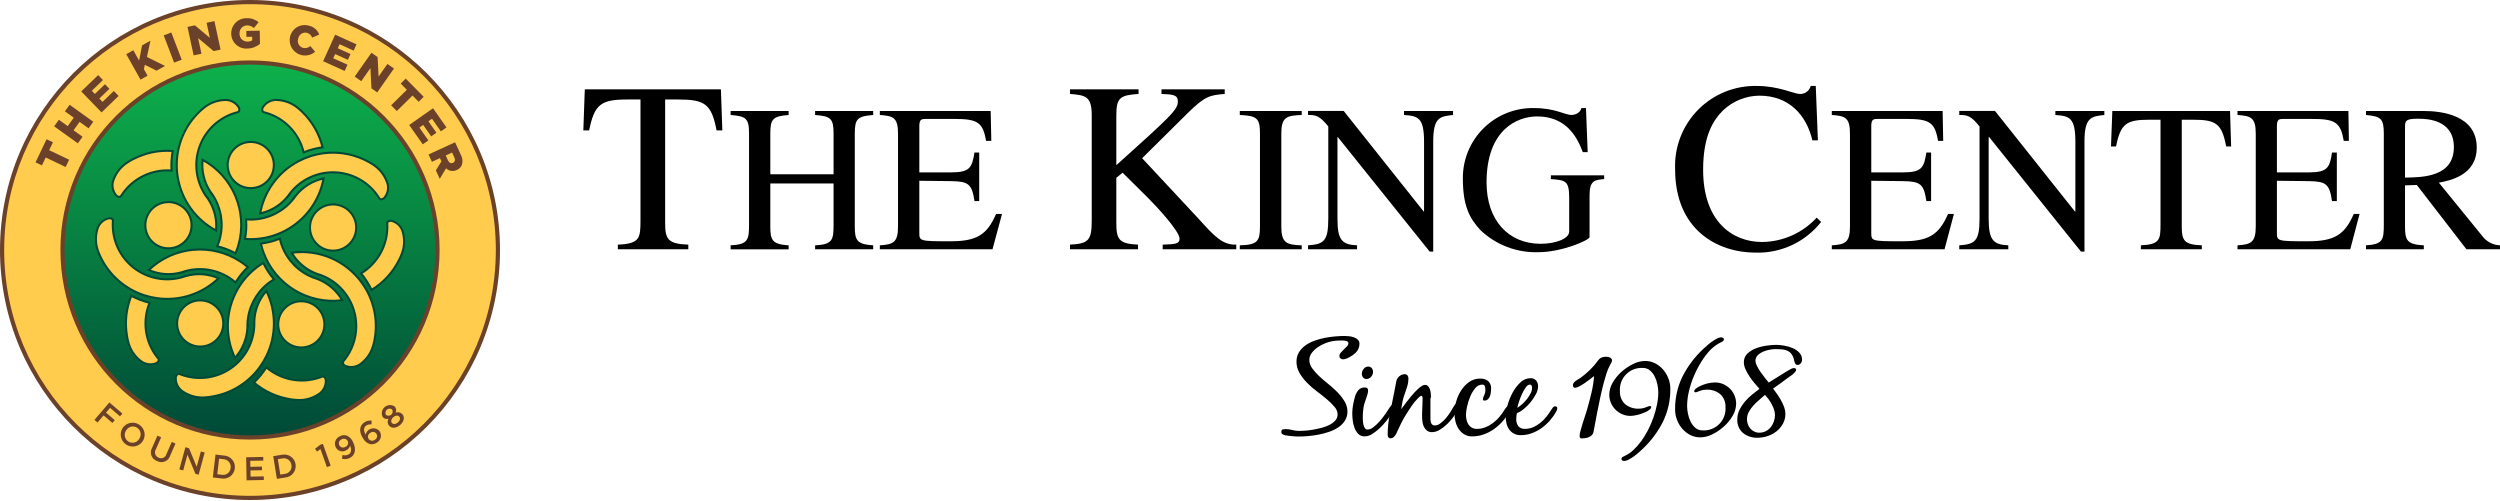
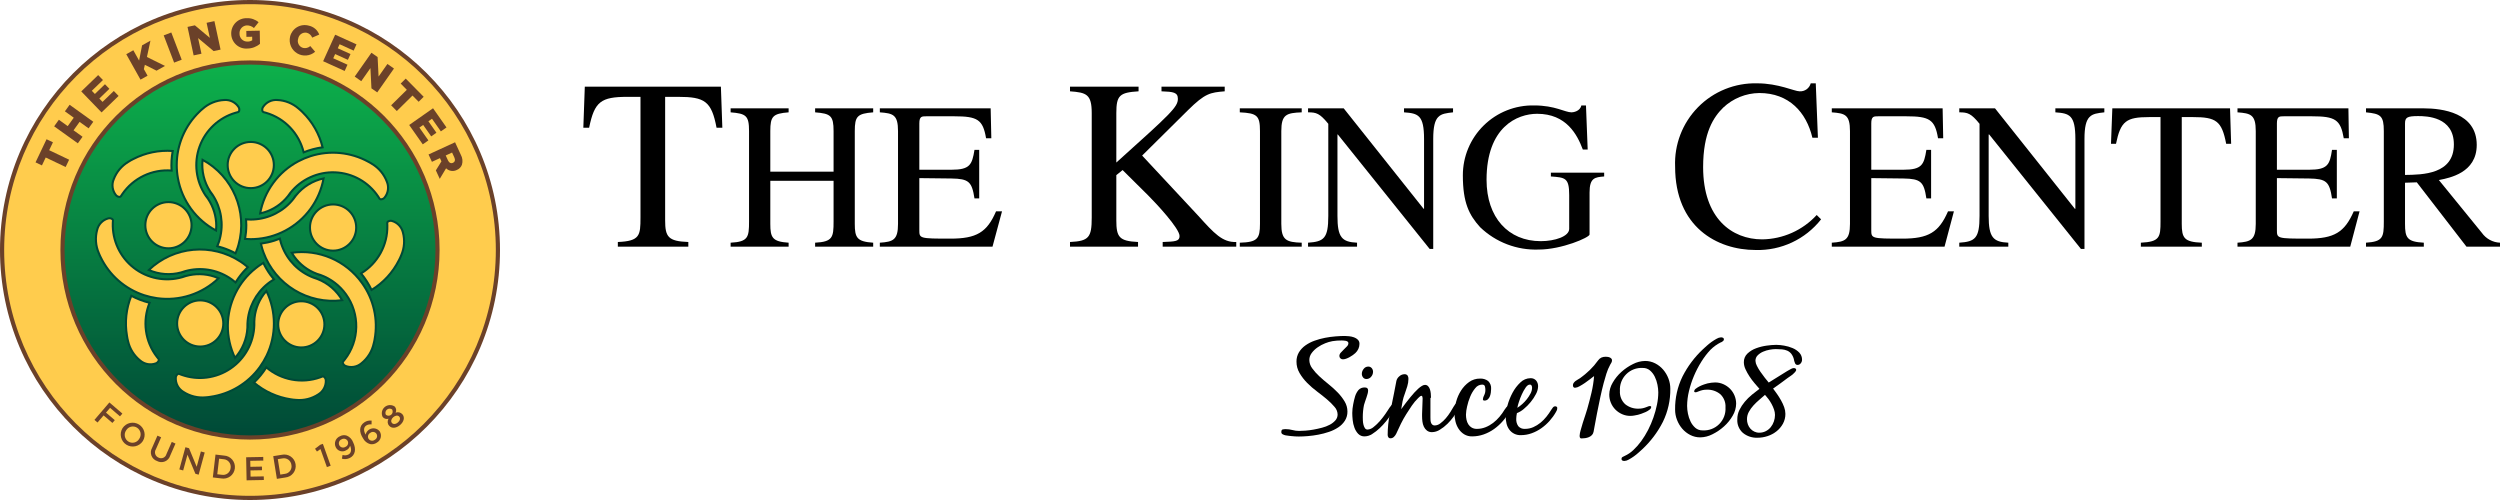
- <svg xmlns="http://www.w3.org/2000/svg" id="Isolation_Mode" data-name="Isolation Mode" width="300" height="60" viewBox="0 0 300 60">
+ <svg xmlns="http://www.w3.org/2000/svg" id="Artwork" width="300" height="60" viewBox="0 0 300 60">
  <defs>
    <linearGradient id="linear-gradient" x1="30" y1="52.5" x2="30" y2="7.5" gradientUnits="userSpaceOnUse">
      <stop offset="0" stop-color="#004937" />
      <stop offset="1" stop-color="#0db14b" />
    </linearGradient>
  </defs>
  <g>
    <g>
      <path d="M30,59.75a29.75,29.75,0,1,1,29.75-29.75A29.784,29.784,0,0,1,30,59.75Z" fill="#ffcc4d" />
      <path d="M30,.5A29.5,29.5,0,1,1,.5,30,29.533,29.533,0,0,1,30,.5M30,0a30,30,0,1,0,30,30A30,30,0,0,0,30,0Z" fill="#6b4129" />
    </g>
    <circle cx="30" cy="30" r="22.5" stroke="#6b4129" stroke-miterlimit="10" stroke-width="0.5" fill="url(#linear-gradient)" />
    <g>
      <path d="M32.863,19.81a2.772,2.772,0,1,1-2.772-2.777A2.773,2.773,0,0,1,32.863,19.81Z" fill="#ffcc4d" stroke="#004937" stroke-miterlimit="10" stroke-width="0.25" />
      <path d="M26.796,38.818a2.772,2.772,0,1,1-2.77-2.774A2.771,2.771,0,0,1,26.796,38.818Z" fill="#ffcc4d" stroke="#004937" stroke-miterlimit="10" stroke-width="0.25" />
      <path d="M22.988,27.028a2.774,2.774,0,1,1-2.775-2.777A2.775,2.775,0,0,1,22.988,27.028Z" fill="#ffcc4d" stroke="#004937" stroke-miterlimit="10" stroke-width="0.25" />
      <path d="M42.744,27.308a2.774,2.774,0,1,1-2.774-2.776A2.773,2.773,0,0,1,42.744,27.308Z" fill="#ffcc4d" stroke="#004937" stroke-miterlimit="10" stroke-width="0.25" />
      <path d="M38.93,38.923A2.773,2.773,0,1,1,36.158,36.151,2.769,2.769,0,0,1,38.93,38.923Z" fill="#ffcc4d" stroke="#004937" stroke-miterlimit="10" stroke-width="0.25" />
      <g>
        <path d="M24.679,23.47c.088.129.184.257.282.381C24.875,23.722,24.778,23.594,24.679,23.47Z" fill="#ffcc4d" stroke="#004937" stroke-miterlimit="10" stroke-width="0.25" />
        <path d="M28.624,12.84A1.864,1.864,0,0,0,26.912,12a4.18,4.18,0,0,0-2.611,1.073c-.054.045-.105.091-.159.136a.365.365,0,0,1-.043.036c-.06.058-.116.112-.161.156a8.864,8.864,0,0,0-2.73,6.409,8.761,8.761,0,0,0,.144,1.583,8.907,8.907,0,0,0,4.575,6.27c.016-.18.026-.36.026-.543a5.854,5.854,0,0,0-.993-3.269c-.099-.124-.195-.252-.282-.381a6.54,6.54,0,0,1,3.591-9.939,1.386,1.386,0,0,0,.291-.077.214.214,0,0,0,.128-.116A.578.578,0,0,0,28.624,12.84Z" fill="#ffcc4d" stroke="#004937" stroke-miterlimit="10" stroke-width="0.25" />
      </g>
      <g>
        <path d="M36.306,13.46a6.003,6.003,0,0,0-.493-.445A4.135,4.135,0,0,0,33.277,12a1.858,1.858,0,0,0-1.711.84.563.563,0,0,0-.067.498.223.223,0,0,0,.13.12,1.672,1.672,0,0,0,.279.074,6.538,6.538,0,0,1,4.532,4.747,9.617,9.617,0,0,1,2.272-.604A8.874,8.874,0,0,0,36.306,13.46Z" fill="#ffcc4d" stroke="#004937" stroke-miterlimit="10" stroke-width="0.25" />
        <path d="M35.194,23.887c.112-.141.219-.284.32-.432C35.402,23.592,35.295,23.738,35.194,23.887Z" fill="#ffcc4d" stroke="#004937" stroke-miterlimit="10" stroke-width="0.25" />
        <path d="M35.514,23.455c-.101.148-.208.291-.32.432a6.519,6.519,0,0,1-4.759,2.449c-.115.006-.229.012-.342.012-.191,0-.378-.012-.566-.027.014.225.029.455.029.686a9.759,9.759,0,0,1-.148,1.667c.224.015.451.027.685.027.136,0,.27-.004.406-.011a8.78,8.78,0,0,0,3.736-1.017A8.887,8.887,0,0,0,38.829,21.41,5.845,5.845,0,0,0,35.514,23.455Z" fill="#ffcc4d" stroke="#004937" stroke-miterlimit="10" stroke-width="0.25" />
      </g>
      <g>
        <g>
          <path d="M34.832,23.155c-.099.122-.188.252-.278.381C34.65,23.415,34.745,23.285,34.832,23.155Z" fill="#ffcc4d" stroke="#004937" stroke-miterlimit="10" stroke-width="0.25" />
          <path d="M46.149,23.709a1.873,1.873,0,0,0,.282-1.886,4.215,4.215,0,0,0-1.807-2.167c-.062-.037-.12-.074-.179-.112-.016-.007-.032-.018-.047-.026-.074-.043-.141-.08-.198-.108a8.846,8.846,0,0,0-6.927-.673,9.072,9.072,0,0,0-1.465.616,8.887,8.887,0,0,0-4.591,6.258c.175-.038.349-.085.523-.14a5.797,5.797,0,0,0,2.814-1.934c.09-.129.179-.259.278-.381a6.526,6.526,0,0,1,10.547.423,1.778,1.778,0,0,0,.161.258.212.212,0,0,0,.151.084A.572.572,0,0,0,46.149,23.709Z" fill="#ffcc4d" stroke="#004937" stroke-miterlimit="10" stroke-width="0.25" />
        </g>
        <g>
          <path d="M47.871,31.228a4.995,4.995,0,0,0,.279-.605,4.141,4.141,0,0,0,.2-2.729,1.881,1.881,0,0,0-1.316-1.381.585.585,0,0,0-.494.091.205.205,0,0,0-.072.16,1.268,1.268,0,0,0,.012.287,6.55,6.55,0,0,1-3.154,5.758,9.667,9.667,0,0,1,1.262,1.983A8.822,8.822,0,0,0,47.871,31.228Z" fill="#ffcc4d" stroke="#004937" stroke-miterlimit="10" stroke-width="0.25" />
          <path d="M37.61,33.313c.164.065.334.126.506.176C37.95,33.422,37.779,33.363,37.61,33.313Z" fill="#ffcc4d" stroke="#004937" stroke-miterlimit="10" stroke-width="0.25" />
          <path d="M38.115,33.489c-.172-.05-.342-.111-.506-.176a6.512,6.512,0,0,1-3.771-3.803c-.042-.106-.081-.215-.114-.324-.056-.182-.104-.365-.146-.548-.209.085-.424.165-.646.235a9.742,9.742,0,0,1-1.629.362c.05.22.11.442.181.661.038.131.085.258.13.386a8.871,8.871,0,0,0,9.449,5.746A5.86,5.86,0,0,0,38.115,33.489Z" fill="#ffcc4d" stroke="#004937" stroke-miterlimit="10" stroke-width="0.25" />
        </g>
      </g>
      <g>
        <g>
          <path d="M38.469,33.001c-.15-.056-.3-.104-.452-.145C38.168,32.907,38.316,32.956,38.469,33.001Z" fill="#ffcc4d" stroke="#004937" stroke-miterlimit="10" stroke-width="0.25" />
          <path d="M41.482,43.921a1.88,1.88,0,0,0,1.881-.318,4.2,4.2,0,0,0,1.488-2.401c.018-.068.036-.135.049-.203a.454.454,0,0,0,.013-.053c.018-.082.029-.159.041-.223a8.837,8.837,0,0,0-1.533-6.785A8.869,8.869,0,0,0,35.006,30.33c.092.154.188.306.298.456a5.842,5.842,0,0,0,2.713,2.07c.153.042.302.09.452.145a6.462,6.462,0,0,1,3.045,2.309,6.529,6.529,0,0,1-.148,7.842,1.3,1.3,0,0,0-.19.235.221.221,0,0,0-.038.167A.578.578,0,0,0,41.482,43.921Z" fill="#ffcc4d" stroke="#004937" stroke-miterlimit="10" stroke-width="0.25" />
        </g>
        <g>
          <path d="M34.892,47.917a5.857,5.857,0,0,0,.658.073,4.123,4.123,0,0,0,2.653-.665,1.875,1.875,0,0,0,.896-1.681.579.579,0,0,0-.239-.444.218.218,0,0,0-.174-.022,1.693,1.693,0,0,0-.271.105,6.548,6.548,0,0,1-6.454-1.198,9.443,9.443,0,0,1-1.487,1.823A8.908,8.908,0,0,0,34.892,47.917Z" fill="#ffcc4d" stroke="#004937" stroke-miterlimit="10" stroke-width="0.25" />
          <path d="M29.698,38.812c-.008.181-.013.359-.008.535C29.699,39.171,29.702,38.993,29.698,38.812Z" fill="#ffcc4d" stroke="#004937" stroke-miterlimit="10" stroke-width="0.25" />
          <path d="M29.689,39.347c-.005-.176,0-.354.008-.535a6.511,6.511,0,0,1,2.429-4.77c.09-.07.18-.14.271-.207.156-.112.316-.211.477-.31-.147-.175-.291-.352-.425-.54a9.485,9.485,0,0,1-.853-1.438c-.197.119-.386.247-.572.381q-.165.119-.322.247a8.781,8.781,0,0,0-2.44,3.012,8.885,8.885,0,0,0-.061,7.759A5.878,5.878,0,0,0,29.689,39.347Z" fill="#ffcc4d" stroke="#004937" stroke-miterlimit="10" stroke-width="0.25" />
        </g>
      </g>
      <g>
        <g>
          <path d="M30.516,39.037c.004-.156.004-.315,0-.471C30.508,38.722,30.512,38.881,30.516,39.037Z" fill="#ffcc4d" stroke="#004937" stroke-miterlimit="10" stroke-width="0.25" />
          <path d="M21.092,45.326a1.87,1.87,0,0,0,.892,1.688,4.202,4.202,0,0,0,2.741.666c.071-.006.141-.011.212-.02.016-.002.039-.002.054-.005.085-.011.159-.021.222-.032a8.829,8.829,0,0,0,5.966-3.583,9.049,9.049,0,0,0,.816-1.367,8.908,8.908,0,0,0-.029-7.757,5.228,5.228,0,0,0-.34.424A5.801,5.801,0,0,0,30.516,38.566c.004.156.004.315,0,.471a6.529,6.529,0,0,1-8.73,5.937,1.631,1.631,0,0,0-.284-.108.22.22,0,0,0-.172.021A.576.576,0,0,0,21.092,45.326Z" fill="#ffcc4d" stroke="#004937" stroke-miterlimit="10" stroke-width="0.25" />
        </g>
        <g>
          <path d="M15.238,40.31a5.425,5.425,0,0,0,.132.651,4.162,4.162,0,0,0,1.464,2.315,1.889,1.889,0,0,0,1.879.327.592.592,0,0,0,.344-.367.219.219,0,0,0-.036-.173,1.445,1.445,0,0,0-.181-.224,6.543,6.543,0,0,1-.891-6.503,9.598,9.598,0,0,1-2.192-.842A8.823,8.823,0,0,0,15.238,40.31Z" fill="#ffcc4d" stroke="#004937" stroke-miterlimit="10" stroke-width="0.25" />
          <path d="M22.246,32.532c-.17.048-.342.1-.508.16C21.906,32.648,22.079,32.593,22.246,32.532Z" fill="#ffcc4d" stroke="#004937" stroke-miterlimit="10" stroke-width="0.25" />
          <path d="M21.738,32.692c.165-.06.338-.112.508-.16a6.508,6.508,0,0,1,5.293.812c.096.062.19.125.284.194.156.111.297.231.441.352.123-.194.244-.384.383-.572a9.322,9.322,0,0,1,1.096-1.262c-.174-.148-.355-.288-.539-.423-.111-.082-.224-.159-.335-.234a8.877,8.877,0,0,0-11.013,1.003A5.841,5.841,0,0,0,21.738,32.692Z" fill="#ffcc4d" stroke="#004937" stroke-miterlimit="10" stroke-width="0.25" />
        </g>
      </g>
      <g>
        <g>
          <path d="M21.855,33.268c.152-.041.302-.092.45-.144C22.15,33.165,22.002,33.216,21.855,33.268Z" fill="#ffcc4d" stroke="#004937" stroke-miterlimit="10" stroke-width="0.25" />
          <path d="M12.992,26.207a1.867,1.867,0,0,0-1.331,1.366,4.198,4.198,0,0,0,.204,2.817c.026.066.054.129.082.192a.514.514,0,0,0,.021.051c.036.075.069.144.096.203a8.853,8.853,0,0,0,5.235,4.59,9.012,9.012,0,0,0,1.548.356,8.893,8.893,0,0,0,7.38-2.395c-.168-.072-.335-.136-.51-.194a5.816,5.816,0,0,0-3.412-.071c-.147.052-.298.104-.45.144A6.528,6.528,0,0,1,13.537,26.76a1.869,1.869,0,0,0,.018-.302.208.208,0,0,0-.072-.156A.57.57,0,0,0,12.992,26.207Z" fill="#ffcc4d" stroke="#004937" stroke-miterlimit="10" stroke-width="0.25" />
        </g>
        <g>
          <path d="M15.974,19.094a5.064,5.064,0,0,0-.575.327,4.152,4.152,0,0,0-1.756,2.1,1.876,1.876,0,0,0,.264,1.888.571.571,0,0,0,.454.219.211.211,0,0,0,.152-.089,1.438,1.438,0,0,0,.157-.24,6.544,6.544,0,0,1,5.922-2.832,9.539,9.539,0,0,1,.134-2.35A8.899,8.899,0,0,0,15.974,19.094Z" fill="#ffcc4d" stroke="#004937" stroke-miterlimit="10" stroke-width="0.25" />
          <path d="M25.526,23.399c-.099-.151-.201-.298-.313-.44C25.311,23.11,25.414,23.256,25.526,23.399Z" fill="#ffcc4d" stroke="#004937" stroke-miterlimit="10" stroke-width="0.25" />
          <path d="M25.213,22.959c.112.142.214.289.313.44a6.532,6.532,0,0,1,.844,5.293c-.031.108-.063.216-.096.327-.06.181-.13.356-.202.528.218.055.439.117.658.189a9.411,9.411,0,0,1,1.535.661c.087-.212.17-.427.239-.644q.065-.195.119-.391A8.893,8.893,0,0,0,24.306,19.174,5.86,5.86,0,0,0,25.213,22.959Z" fill="#ffcc4d" stroke="#004937" stroke-miterlimit="10" stroke-width="0.25" />
        </g>
      </g>
    </g>
    <g>
      <path d="M5.484,18.9l-.452.949-.768-.366,1.321-2.773.768.366-.452.949,2.394,1.14-.417.876Z" fill="#6b4129" />
      <path d="M6.498,15.159l.565-.788,1.063.764.726-1.011-1.063-.764.565-.788,2.841,2.041-.565.787L9.551,14.626,8.825,15.636l1.08.775-.565.788Z" fill="#6b4129" />
      <path d="M9.752,10.969l2.027-1.959.574.594-1.336,1.291.369.381,1.21-1.169.532.551-1.21,1.169.386.399,1.354-1.308.574.594L12.187,13.49Z" fill="#6b4129" />
      <path d="M15.152,6.504l.847-.474L16.692,7.27l.358-1.828,1.004-.562-.422,1.96,2.17,1.072-1.017.569-1.403-.705-.117.518.442.79-.847.474Z" fill="#6b4129" />
      <path d="M19.645,4.245l.91-.348,1.25,3.269-.911.348Z" fill="#6b4129" />
      <path d="M22.501,3.229l.884-.19,1.795,1.503L24.791,2.736l.938-.202.737,3.418-.83.179L23.771,4.57l.404,1.875-.938.202Z" fill="#6b4129" />
      <path d="M27.746,4.049V4.039a1.819,1.819,0,0,1,1.854-1.856,2.043,2.043,0,0,1,1.431.484l-.558.696a1.233,1.233,0,0,0-.852-.315.92.92,0,0,0-.878.977v.01a.925.925,0,0,0,.969.954A.989.989,0,0,0,30.269,4.834l-.008-.425-.691.013-.013-.71L31.169,3.681l.029,1.577a2.37,2.37,0,0,1-1.512.568A1.802,1.802,0,0,1,27.746,4.049Z" fill="#6b4129" />
      <path d="M34.809,4.402l.002-.01a1.799,1.799,0,0,1,2.235-1.316,1.715,1.715,0,0,1,1.263,1.071l-.846.37a.94.94,0,0,0-.643-.584.866.866,0,0,0-1.036.694l-.002.01a.867.867,0,0,0,.582,1.111.957.957,0,0,0,.871-.22l.582.683a1.844,1.844,0,0,1-3.007-1.809Z" fill="#6b4129" />
      <path d="M40.219,4.164l2.56,1.16-.34.75-1.687-.765L40.533,5.792l1.528.692-.315.696L40.218,6.487l-.229.505,1.71.774-.34.75-2.583-1.17Z" fill="#6b4129" />
      <path d="M44.573,6.329l.74.519.116,2.339,1.062-1.513.785.551-2.008,2.863-.695-.488-.121-2.428L43.35,9.742l-.785-.551Z" fill="#6b4129" />
      <path d="M48.819,10.776l-.737-.747.605-.597,2.155,2.183-.604.597-.737-.747-1.884,1.86-.681-.689Z" fill="#6b4129" />
      <path d="M51.964,12.991l1.615,2.302-.675.473-1.064-1.517-.434.304.964,1.374-.625.439-.964-1.374-.454.318,1.079,1.538-.675.473L49.102,14.999Z" fill="#6b4129" />
      <path d="M54.608,17.072l.692,1.505a1.533,1.533,0,0,1,.131,1.196,1.087,1.087,0,0,1-.612.623l-.009.004a1.108,1.108,0,0,1-1.279-.205l-.76,1.27-.468-1.019.669-1.084-.004-.009-.174-.377-.964.443-.406-.882Zm-.854,2.167c.138.3.363.406.595.299l.009-.004c.25-.115.293-.355.158-.651l-.266-.578-.764.352Z" fill="#6b4129" />
    </g>
    <g>
      <path d="M13.127,48.293l1.558,1.335-.287.335L13.209,48.942l-.49.571,1.056.905-.287.335-1.056-.905-.73.853-.368-.315Z" fill="#6b4129" />
      <path d="M14.701,51.384l.004-.007a1.444,1.444,0,0,1,2.439,1.546l-.004.007a1.444,1.444,0,0,1-2.439-1.546Zm2.005,1.278.004-.006a.946.946,0,0,0-.264-1.333.933.933,0,0,0-1.309.32l-.004.007a.946.946,0,0,0,.264,1.333A.932.932,0,0,0,16.706,52.662Z" fill="#6b4129" />
      <path d="M18.252,53.736l.64-1.458.445.195-.631,1.439a.68.68,0,0,0,.322,1.004.665.665,0,0,0,.946-.426l.639-1.457.445.195L20.428,54.665a1.103,1.103,0,0,1-1.587.657A1.089,1.089,0,0,1,18.252,53.736Z" fill="#6b4129" />
      <path d="M22.249,53.668l.433.118.922,2.229.502-1.839.459.125-.726,2.66-.392-.107-.95-2.292-.517,1.892-.46-.125Z" fill="#6b4129" />
      <path d="M25.86,54.547l1.023.12a1.377,1.377,0,0,1,1.3,1.534l-.001.008a1.384,1.384,0,0,1-1.619,1.203L25.54,57.292Zm.754,2.426a.901.901,0,0,0,1.061-.814l.001-.008a.908.908,0,0,0-.844-1.045l-.541-.062-.218,1.866Z" fill="#6b4129" />
      <path d="M29.538,54.872l2.051-.039.008.435-1.565.03.014.719,1.387-.026.008.435-1.387.026.015.743,1.584-.03.009.435-2.071.04Z" fill="#6b4129" />
      <path d="M32.788,54.739l1.016-.163a1.375,1.375,0,0,1,1.665,1.121l.001.008a1.381,1.381,0,0,1-1.229,1.595l-1.016.163Zm1.384,2.125a.899.899,0,0,0,.798-1.07l-.001-.008a.906.906,0,0,0-1.094-.774l-.537.087.298,1.852Z" fill="#6b4129" />
      <path d="M38.456,53.889l-.422.297-.229-.337.62-.474.32-.114.936,2.625-.455.162Z" fill="#6b4129" />
      <path d="M41.03,55.044l.076-.449a.923.923,0,0,0,.683-.041c.366-.178.43-.608.221-1.074a.812.812,0,0,1-.455.546.877.877,0,0,1-1.265-.361l-.003-.007a.962.962,0,0,1,.511-1.311.992.992,0,0,1,.817-.071,1.38,1.38,0,0,1,.762.803l.003.007c.388.8.259,1.548-.41,1.872A1.309,1.309,0,0,1,41.03,55.044Zm.699-2.108-.003-.007a.523.523,0,0,0-.742-.207.509.509,0,0,0-.27.702l.003.007a.506.506,0,0,0,.724.198A.512.512,0,0,0,41.729,52.936Z" fill="#6b4129" />
      <path d="M44.423,53.294a1.37,1.37,0,0,1-.861-.699l-.004-.007c-.464-.705-.489-1.477.163-1.905a1.252,1.252,0,0,1,.875-.207l-.012.456a.917.917,0,0,0-.633.129c-.343.226-.33.66-.073,1.096a.957.957,0,0,1,1.683-.398l.004.007a.958.958,0,0,1-.341,1.348A1.04,1.04,0,0,1,44.423,53.294Zm.748-1.247L45.166,52.041a.502.502,0,0,0-.736-.093.508.508,0,0,0-.201.713l.004.007a.516.516,0,0,0,.75.102A.503.503,0,0,0,45.17,52.047Z" fill="#6b4129" />
      <path d="M46.697,51.088l-.005-.006a.696.696,0,0,1-.062-.834.664.664,0,0,1-.705-.205l-.005-.007A.987.987,0,0,1,47.374,48.791l.005.006a.661.661,0,0,1,.095.728.713.713,0,0,1,.808.18l.005.006c.321.374.18.899-.278,1.292C47.551,51.394,47.005,51.447,46.697,51.088Zm.359-1.953-.005-.006a.508.508,0,0,0-.75.638l.005.007a.501.501,0,0,0,.75-.639Zm.858.868-.005-.006c-.164-.191-.463-.153-.711.06s-.332.502-.168.693l.005.007c.146.17.434.173.709-.063C48.02,50.458,48.063,50.176,47.915,50.003Z" fill="#6b4129" />
    </g>
  </g>
  <g>
    <path d="M160.725,42.71a.603.603,0,0,1,.172-.394q.172-.196.369-.384c.131-.126.254-.249.369-.369a.544.544,0,0,0,.172-.377.221.221,0,0,0-.098-.197.61.61,0,0,0-.23-.091,2.186,2.186,0,0,0-.261-.032c-.088-.005-.159-.009-.213-.009q-.279,0-.558.016a5.136,5.136,0,0,0-.557.066,4.372,4.372,0,0,0-.869.254,4.452,4.452,0,0,0-.902.484,3.012,3.012,0,0,0-.713.68,1.382,1.382,0,0,0-.286.844,1.68,1.68,0,0,0,.335.984,6.335,6.335,0,0,0,.845.951q.507.476,1.106.951a11.643,11.643,0,0,1,1.106 1,5.936,5.936,0,0,1,.844,1.09,2.321,2.321,0,0,1,.336,1.205,1.999,1.999,0,0,1-.303,1.098,2.704,2.704,0,0,1-.795.803,4.75,4.75,0,0,1-1.114.541,9.131,9.131,0,0,1-1.279.336,11.841,11.841,0,0,1-1.262.172q-.607.051-1.082.05a7.64,7.64,0,0,1-.869-.05c-.065-.011-.166-.021-.303-.032a3.589,3.589,0,0,1-.409-.057,1.221,1.221,0,0,1-.361-.132.281.281,0,0,1-.156-.254c0-.185.049-.292.148-.32a1.468,1.468,0,0,1,.377-.041,3.055,3.055,0,0,1,.803.107,3.055,3.055,0,0,0,.803.107q.295,0,.754-.032a9.425,9.425,0,0,0,.968-.124q.507-.089,1.033-.229a4.237,4.237,0,0,0,.934-.36,2.355,2.355,0,0,0,.672-.525,1.06,1.06,0,0,0,.262-.713,1.402,1.402,0,0,0-.369-.902,7.405,7.405,0,0,0-.91-.902q-.54-.459-1.188-.943a10.313,10.313,0,0,1-1.188-1.032,5.938,5.938,0,0,1-.91-1.181,2.659,2.659,0,0,1-.369-1.369,2.117,2.117,0,0,1,.295-1.123,2.807,2.807,0,0,1,.778-.827,4.535,4.535,0,0,1,1.098-.566,8.338,8.338,0,0,1,1.254-.344,11.079,11.079,0,0,1,1.263-.172q.622-.051,1.097-.05a4.93,4.93,0,0,1,.533.033,2.579,2.579,0,0,1,.583.131,1.23,1.23,0,0,1,.467.287.677.677,0,0,1,.189.5,1.429,1.429,0,0,1-.131.599,1.575,1.575,0,0,1-.361.5,2.245,2.245,0,0,1-.303.245c-.125.088-.257.17-.393.246a2.605,2.605,0,0,1-.418.189,1.181,1.181,0,0,1-.377.074.426.426,0,0,1-.303-.115A.387.387,0,0,1,160.725,42.71Z" />
    <path d="M163.535,50.054c0,.099.003.229.009.394a2.511,2.511,0,0,0,.065.492,1.367,1.367,0,0,0,.173.426.367.367,0,0,0,.327.181,1.221,1.221,0,0,0,.721-.303,5.258,5.258,0,0,0,.763-.73,9.984,9.984,0,0,0,.679-.877q.312-.45.492-.745c.055-.076.115-.153.181-.229a.296.296,0,0,1,.229-.115c.109,0,.173.038.189.115a1.137,1.137,0,0,1,.025.245.531.531,0,0,1-.049.197,1.972,1.972,0,0,1-.124.237c-.049.082-.098.158-.148.229-.049.071-.09.129-.123.172q-.229.328-.59.779a8.585,8.585,0,0,1-.795.861,5.764,5.764,0,0,1-.894.696,1.697,1.697,0,0,1-.902.287,1.019,1.019,0,0,1-.778-.304,2.163,2.163,0,0,1-.451-.737,3.617,3.617,0,0,1-.213-.918c-.032-.323-.049-.604-.049-.844a5.573,5.573,0,0,1,.107-1.025,9.329,9.329,0,0,1,.237-.993,2.26,2.26,0,0,1,.402-.745.955.955,0,0,1,.778-.303q.378,0,.377.36a1.563,1.563,0,0,1-.057.386q-.059.221-.14.459-.083.237-.164.475-.083.237-.132.418A7.142,7.142,0,0,0,163.535,50.054Zm.656-6.065a.518.518,0,0,1,.418.188.669.669,0,0,1,.156.435.904.904,0,0,1-.229.599.709.709,0,0,1-.558.27.49.49,0,0,1-.41-.189.687.687,0,0,1-.148-.434.934.934,0,0,1,.221-.591A.678.678,0,0,1,164.192,43.989Z" />
    <path d="M166.865,52.595a.291.291,0,0,1-.262-.123.504.504,0,0,1-.083-.287,12.743,12.743,0,0,1,.254-2.492q.253-1.279.5-2.459.083-.376.148-.77.065-.394.148-.77a1.0 1,0,0,1,.352-.541.91.91,0,0,1,.599-.246.444.444,0,0,1,.385.148.689.689,0,0,1,.107.41,3.102,3.102,0,0,1-.14.893q-.139.467-.286.861a5.674,5.674,0,0,0-.278.934q-.099.476-.165.952.574-.803,1.115-1.459c.153-.186.309-.366.467-.541a6.242,6.242,0,0,1,.467-.467,2.873,2.873,0,0,1,.435-.328.725.725,0,0,1,.368-.124.496.496,0,0,1,.377.157.979.979,0,0,1,.221.385,2.349,2.349,0,0,1,.099.483c.016.171.024.32.024.452a.116.116,0,0,1-.065.114v2.295c0,.099.003.205.008.319a1.204,1.204,0,0,0,.057.32.579.579,0,0,0,.156.245.431.431,0,0,0,.303.099,1.134,1.134,0,0,0,.672-.254,3.927,3.927,0,0,0,.647-.606,6.185,6.185,0,0,0,.55-.747c.164-.261.294-.48.393-.655a2.556,2.556,0,0,1,.164-.246.282.282,0,0,1,.229-.131.237.237,0,0,1,.205.106.388.388,0,0,1,.074.221.455.455,0,0,1-.041.164c-.028.066-.052.121-.074.164a6.812,6.812,0,0,1-1.287,1.772,5.152,5.152,0,0,1-.918.72,1.803,1.803,0,0,1-.943.295.954.954,0,0,1-.615-.189,1.274,1.274,0,0,1-.369-.467,1.993,1.993,0,0,1-.173-.615,5.491,5.491,0,0,1-.041-.647v-.246l.066-1.869a1.145,1.145,0,0,0-.025-.197q-.024-.131-.123-.131a.331.331,0,0,0-.197.099c-.076.066-.137.12-.181.164a5.902,5.902,0,0,0-.77.918q-.362.526-.655 1a13.258,13.258,0,0,0-.656,1.172q-.295.599-.574,1.222a1.311,1.311,0,0,1-.27.36A.565.565,0,0,1,166.865,52.595Z" />
    <path d="M176.653,52.366a1.756,1.756,0,0,1-.959-.254,2.146,2.146,0,0,1-.664-.656,2.757,2.757,0,0,1-.377-.893,4.317,4.317,0,0,1-.115-.984,5.289,5.289,0,0,1,.197-1.369,4.79,4.79,0,0,1,.591-1.344,3.682,3.682,0,0,1,.967-1.025,2.196,2.196,0,0,1,1.312-.41,1.482,1.482,0,0,1,.976.294,1.176,1.176,0,0,1,.352.952,3.285,3.285,0,0,1-.033.434,2.057,2.057,0,0,1-.115.451.921.921,0,0,1-.246.36.586.586,0,0,1-.409.148c-.121,0-.181-.054-.181-.164a1.096,1.096,0,0,1,.148-.468,1.397,1.397,0,0,0,.148-.647,1.604,1.604,0,0,0-.058-.434c-.038-.137-.15-.205-.336-.205a1.057,1.057,0,0,0-.819.426,3.831,3.831,0,0,0-.607,1.017,6.809,6.809,0,0,0-.377,1.197,4.787,4.787,0,0,0-.132.967,2.909,2.909,0,0,0,.066.615,1.676,1.676,0,0,0,.221.55,1.173,1.173,0,0,0,.41.393,1.207,1.207,0,0,0,.615.148,2.748,2.748,0,0,0,1.033-.197,3.796,3.796,0,0,0,.91-.516,4.898,4.898,0,0,0,.77-.738,6.382,6.382,0,0,0,.615-.86,2.418,2.418,0,0,1,.205-.278.364.364,0,0,1,.287-.148.231.231,0,0,1,.261.261.413.413,0,0,1-.041.173,1.581,1.581,0,0,1-.09.173,6.862,6.862,0,0,1-.82,1.172,6.072,6.072,0,0,1-1.057.967,5.02,5.02,0,0,1-1.254.655A4.158,4.158,0,0,1,176.653,52.366Z" />
    <path d="M182.506,52.218a1.641,1.641,0,0,1-1.402-.681,1.965,1.965,0,0,1-.32-.704,3.573,3.573,0,0,1-.098-.844A5.275,5.275,0,0,1,180.9,48.645a7.12,7.12,0,0,1,.606-1.517,4.725,4.725,0,0,1,.943-1.237,1.739,1.739,0,0,1,1.205-.508.842.842,0,0,1,.68.279,1.053,1.053,0,0,1,.237.706,2.053,2.053,0,0,1-.253.912,5.319,5.319,0,0,1-.639.969,5.896,5.896,0,0,1-.828.831,2.785,2.785,0,0,1-.82.493,3.31,3.31,0,0,0-.082.69,1.409,1.409,0,0,0,.246.88.969.969,0,0,0,.819.32,2.394,2.394,0,0,0,.984-.205,3.849,3.849,0,0,0,.853-.525,4.866,4.866,0,0,0,.721-.729,7.728,7.728,0,0,0,.574-.82,3.365,3.365,0,0,1,.197-.279.358.358,0,0,1,.295-.148.276.276,0,0,1,.156.05.15.15,0,0,1,.074.131.87.87,0,0,1-.033.262,1.142,1.142,0,0,1-.115.229,6.044,6.044,0,0,1-.762,1.065,5.747,5.747,0,0,1-.992.89,4.852,4.852,0,0,1-1.164.607A3.796,3.796,0,0,1,182.506,52.218Zm1.065-6.065c-.164,0-.328.117-.492.352a5.187,5.187,0,0,0-.459.82,8.23,8.23,0,0,0-.361.934,5.197,5.197,0,0,0-.18.68,4.726,4.726,0,0,0,.574-.434,4.444,4.444,0,0,0,1.017-1.296,1.488,1.488,0,0,0,.18-.679.596.596,0,0,0-.057-.254A.221.221,0,0,0,183.572,46.153Z" />
    <path d="M189.555,52.284a2.819,2.819,0,0,1,.115-.631q.115-.435.27-.927.156-.491.311-.951c.104-.305.178-.541.221-.705q.279-.982.509-1.958a13.448,13.448,0,0,0,.311-1.992q-.164.132-.467.37-.304.237-.639.466a7.105,7.105,0,0,1-.656.402,1.177,1.177,0,0,1-.516.173.221.221,0,0,1-.213-.091.48.48,0,0,1,.041-.491,1.173,1.173,0,0,1,.213-.222,1.806,1.806,0,0,1,.278-.18,2.458,2.458,0,0,0,.27-.164,10.07,10.07,0,0,0,1.172-.976,8.284,8.284,0,0,0,.992-1.155,1.027,1.027,0,0,1,.402-.345,1.257,1.257,0,0,1,.517-.098,1.942,1.942,0,0,1,.229.016.893.893,0,0,1,.245.066.596.596,0,0,1,.197.132.284.284,0,0,1,.083.213.566.566,0,0,1-.066.27c-.044.082-.093.166-.148.253a5.977,5.977,0,0,0-.459,1.082c-.121.383-.229.76-.328,1.131q-.196.738-.41,1.73-.212.991-.393,1.926-.213,1.081-.41,2.196a.778.778,0,0,1-.197.385,1.068,1.068,0,0,1-.36.246,1.816,1.816,0,0,1-.451.123,3.151,3.151,0,0,1-.435.033.182.182,0,0,1-.189-.098A.591.591,0,0,1,189.555,52.284Z" />
    <path d="M200.438,46.644a8.792,8.792,0,0,1-.893,3.984,11.777,11.777,0,0,1-2.467,3.278c-.109.098-.254.229-.435.393a6.218,6.218,0,0,1-.582.468,6.024,6.024,0,0,1-.615.385,1.143,1.143,0,0,1-.517.165.553.553,0,0,1-.237-.05.21.21,0,0,1-.107-.213.238.238,0,0,1,.131-.221,2.341,2.341,0,0,1,.246-.123,3.78,3.78,0,0,0,1.025-.689,7.431,7.431,0,0,0,.951-1.073,10.18,10.18,0,0,0,.828-1.345,11.546,11.546,0,0,0,.647-1.508,12.041,12.041,0,0,0,.426-1.548,7.358,7.358,0,0,0,.156-1.459,4.866,4.866,0,0,0-.099-.918,3.787,3.787,0,0,0-.319-.959,2.351,2.351,0,0,0-.574-.754,1.276,1.276,0,0,0-.861-.303A2.593,2.593,0,0,0,194.39,46.907a1.993,1.993,0,0,0,.623,1.59,2.412,2.412,0,0,0,1.639.541,2.167,2.167,0,0,0,.484-.05,2.919,2.919,0,0,0,.467-.148,1.889,1.889,0,0,0,.189-.073.49.49,0,0,1,.205-.041.22.22,0,0,1,.098.024.093.093,0,0,1,.05.09.423.423,0,0,1-.197.32,2.331,2.331,0,0,1-.459.279,4.782,4.782,0,0,1-.533.213c-.18.06-.314.101-.401.123-.154.033-.306.063-.459.09a2.518,2.518,0,0,1-.46.041,2.373,2.373,0,0,1-.983-.205,2.638,2.638,0,0,1-.804-.549,2.551,2.551,0,0,1-.737-1.803,2.862,2.862,0,0,1,.41-1.427,5.146,5.146,0,0,1,1.049-1.295,6.086,6.086,0,0,1,1.394-.943,3.29,3.29,0,0,1,1.443-.369,2.614,2.614,0,0,1,1.213.287,3.141,3.141,0,0,1,.959.754,3.587,3.587,0,0,1,.631,1.065A3.381,3.381,0,0,1,200.438,46.644Z" />
    <path d="M201.012,49.153a8.779,8.779,0,0,1,.893-3.983,11.764,11.764,0,0,1,2.467-3.278c.109-.099.254-.229.435-.394a6.367,6.367,0,0,1,1.196-.853,1.145,1.145,0,0,1,.517-.164.546.546,0,0,1,.237.05.208.208,0,0,1,.107.213c0,.088-.06.17-.181.246a.551.551,0,0,1-.197.098,4.722,4.722,0,0,0-.664.402,4.979,4.979,0,0,0-.582.5,9.001,9.001,0,0,0-1.081,1.418,12.002,12.002,0,0,0-.886,1.706,11.482,11.482,0,0,0-.599,1.827,7.736,7.736,0,0,0-.221,1.771,4.868,4.868,0,0,0,.098.919,3.825,3.825,0,0,0,.32.959,2.338,2.338,0,0,0,.574.754,1.273,1.273,0,0,0,.86.302,2.593,2.593,0,0,0,2.754-2.753,1.996,1.996,0,0,0-.623-1.59,2.412,2.412,0,0,0-1.64-.541,2.221,2.221,0,0,0-.483.049,3.05,3.05,0,0,0-.468.148c-.065.022-.128.047-.189.074a.497.497,0,0,1-.205.041.214.214,0,0,1-.099-.025.092.092,0,0,1-.049-.09.425.425,0,0,1,.197-.319,2.701,2.701,0,0,1,.459-.287,4.217,4.217,0,0,1,.533-.221c.181-.06.314-.101.402-.123q.229-.049.459-.082a3.185,3.185,0,0,1,.459-.033,2.381,2.381,0,0,1,.984.205,2.642,2.642,0,0,1,.803.548,2.547,2.547,0,0,1,.738,1.804,2.874,2.874,0,0,1-.41,1.427,5.166,5.166,0,0,1-1.049,1.295,6.061,6.061,0,0,1-1.393.943,3.291,3.291,0,0,1-1.443.368,2.608,2.608,0,0,1-1.213-.286,3.159,3.159,0,0,1-.96-.754,3.596,3.596,0,0,1-.631-1.065A3.363,3.363,0,0,1,201.012,49.153Z" />
    <path d="M215.702,43.792a.312.312,0,0,1-.303-.222,2.104,2.104,0,0,1-.123-.384v-.034a1.826,1.826,0,0,0-.32-.695,1.276,1.276,0,0,0-.483-.377,2.043,2.043,0,0,0-.631-.157q-.352-.032-.746-.032a4.288,4.288,0,0,0-.729.073,3.56,3.56,0,0,0-.795.238,2.069,2.069,0,0,0-.647.434.902.902,0,0,0-.27.663,1.422,1.422,0,0,0,.172.599,5.568,5.568,0,0,0,.427.72q.253.37.524.713c.181.229.336.422.468.575l1.82-1.131c.141-.087.278-.173.41-.254.131-.082.273-.162.426-.238a.723.723,0,0,1,.36-.114.385.385,0,0,1,.189.049.172.172,0,0,1,.091.164.248.248,0,0,1-.041.131c-.028.044-.058.088-.091.132-.044.044-.087.087-.131.132a1.818,1.818,0,0,1-.369.311c-.137.087-.27.18-.402.278q-.426.328-.86.639-.435.312-.877.623c.153.197.314.418.483.664q.255.37.476.762a5.333,5.333,0,0,1,.369.803,2.377,2.377,0,0,1,.148.803,2.408,2.408,0,0,1-.295,1.188,3.005,3.005,0,0,1-.771.911,3.433,3.433,0,0,1-1.073.573,3.874,3.874,0,0,1-1.221.197,2.621,2.621,0,0,1-1.721-.566,2.007,2.007,0,0,1-.689-1.647,2.503,2.503,0,0,1,.254-1.123,4.85,4.85,0,0,1,.639-.976,6.588,6.588,0,0,1,.852-.844q.468-.386.91-.713c-.164-.186-.355-.406-.574-.664a8.265,8.265,0,0,1-.615-.819,6.288,6.288,0,0,1-.484-.869,2.015,2.015,0,0,1-.197-.827,1.393,1.393,0,0,1,.426-1.049,2.981,2.981,0,0,1,1.041-.639,5.894,5.894,0,0,1,1.279-.319,8.672,8.672,0,0,1,1.155-.091,5.613,5.613,0,0,1,.926.091,4.521,4.521,0,0,1,1.017.294,2.406,2.406,0,0,1,.812.549,1.213,1.213,0,0,1,.327.87.648.648,0,0,1-.156.409A.473.473,0,0,1,215.702,43.792Zm-3.902,3.589q-.311.28-.688.599a7.506,7.506,0,0,0-.705.68,3.884,3.884,0,0,0-.549.77,1.836,1.836,0,0,0-.221.886,1.775,1.775,0,0,0,.107.607,1.575,1.575,0,0,0,.303.516,1.471,1.471,0,0,0,.467.352,1.346,1.346,0,0,0,.599.132,1.692,1.692,0,0,0,.779-.181,1.836,1.836,0,0,0,.598-.483,2.208,2.208,0,0,0,.377-.689,2.411,2.411,0,0,0,.132-.778,2.023,2.023,0,0,0-.115-.647,4.36,4.36,0,0,0-.287-.656,5.073,5.073,0,0,0-.385-.607A6.261,6.261,0,0,0,211.8,47.382Z" />
  </g>
  <g>
    <g>
-       <path d="M82.599,29.914H74.141v-.557c2.646-.107,2.717-.781,2.717-2.922V11.939H75.302c-3.184,0-3.965.556-4.606,3.706H70l.176-4.924H86.508l.173,4.924h-.695c-.601-3.186-1.423-3.706-4.601-3.706H79.817V26.753c0,1.975.345,2.518,2.782,2.604Z" />
-       <path d="M87.675,29.44c2.105-.106,2.21-.659,2.21-2.539V16.049c0-1.856-.357-2.102-2.21-2.251v-.48h6.959v.48c-1.896.15-2.197.474-2.197,2.251v4.866h7.592v-4.866c0-1.856-.354-2.102-2.215-2.251v-.48H104.782v.48c-1.908.15-2.208.474-2.208,2.251v11.13c0,1.66.255,2.134,2.208,2.262v.474H97.814v-.474c2.116-.106,2.215-.659,2.215-2.539v-4.887H92.437v5.165c0,1.66.252,2.134,2.197,2.262v.474h-6.959Z" />
-       <path d="M119.101,29.914H105.58v-.474c1.613-.106,2.182-.336,2.182-2.262V16.049c0-1.983-.598-2.132-2.182-2.251v-.48h13.299l.08,3.587h-.631c-.379-2.239-1.029-2.633-3.803-2.633h-3.377c-.525,0-.828,0-.828.854v5.559h3.853c2.223,0,2.477-.601,2.765-2.382h.567v5.822H116.937c-.309-2.008-.683-2.355-2.765-2.389l-3.853-.045v6.211c0,1.029,0,1.051,3.735,1.051,3.123,0,4.383-.75,5.473-3.277h.716Z" />
-       <path d="M139.379,10.721h7.587v.554c-1.744.145-2.35.23-4.407,2.261l-5.502,5.45,6.75,7.24c1.884,2.088,2.894,3.196,4.543,3.13v.557h-8.828v-.557c1.531-.053,2.025-.086,2.025-.718,0-.9-2.781-3.889-3.765-4.87l-3.07-3.045-.753.609v5.419c0,2.028.347,2.496,2.605,2.604v.557h-8.164v-.557c2.264-.107,2.607-.551,2.607-2.922V13.884c0-2.263-.64-2.465-2.607-2.61V10.721h8.228v.554c-2.262.145-2.669.469-2.669,2.61v5.937c6.545-5.883,7.386-6.665,7.386-7.644,0-.787-.549-.85-1.966-.903Z" />
-       <path d="M148.775,29.44c2.127-.058,2.422-.487,2.422-2.262V16.049c0-1.856-.341-2.155-2.422-2.251v-.48h7.431v.48c-1.821.071-2.449.246-2.449,2.251v11.13c0,1.96.603,2.204,2.449,2.262v.474h-7.431Z" />
-       <path d="M174.364,13.797c-1.579.174-2.377.268-2.377,3.203v13.189h-.428l-11.019-13.735h-.045v9.771c0,2.579.523,3.13,2.35,3.214v.474h-5.88v-.474c1.902-.128,2.43-.509,2.43-3.214v-11.052c-1.029-1.258-1.428-1.377-2.43-1.377v-.48h4.279l9.591,12.058h.051V17.001c0-2.881-.704-3.084-2.404-3.203v-.48h5.884Z" />
-       <path d="M192.5,21.492c-1.11.092-1.753.15-1.753,1.928v5.037c0,.349-3.343,1.805-6.094,1.805a9.624,9.624,0,0,1-7.037-2.682c-1.321-1.456-2.074-2.932-2.074-6.216a8.378,8.378,0,0,1,8.556-8.396c2.533,0,3.685.83,4.493.83.2,0,1.029-.126,1.169-.83h.557l.205,5.288h-.585c-.676-1.801-1.978-4.285-5.48-4.285-2.385,0-6.071,1.575-6.071,7.924,0,4.526,2.611,7.36,6.5,7.36,1.697,0,3.417-.568,3.417-1.476V23.72c0-2.078-.488-2.101-2.197-2.228v-.451H192.5Z" />
+       <path d="M82.599,29.597H74.141v-.557c2.646-.107,2.717-.781,2.717-2.922V11.622H75.302c-3.184,0-3.965.556-4.606,3.706H70l.176-4.924H86.508l.173,4.924h-.695c-.601-3.186-1.423-3.706-4.601-3.706H79.817V26.436c0,1.975.345,2.518,2.782,2.604Z" />
+       <path d="M87.675,29.123c2.105-.106,2.21-.659,2.21-2.539V15.732c0-1.856-.357-2.102-2.21-2.251v-.48h6.959v.48c-1.896.15-2.197.474-2.197,2.251v4.866h7.592v-4.866c0-1.856-.354-2.102-2.215-2.251v-.48H104.782v.48c-1.908.15-2.208.474-2.208,2.251V26.862c0,1.66.255,2.134,2.208,2.262V29.597H97.814v-.474c2.116-.106,2.215-.659,2.215-2.539v-4.887H92.437V26.862c0,1.66.252,2.134,2.197,2.262V29.597h-6.959Z" />
+       <path d="M119.101,29.597H105.58v-.474c1.613-.106,2.182-.336,2.182-2.262V15.732c0-1.983-.598-2.132-2.182-2.251v-.48h13.299l.08,3.587h-.631c-.379-2.239-1.029-2.633-3.803-2.633h-3.377c-.525,0-.828,0-.828.854V20.368h3.853c2.223,0,2.477-.601,2.765-2.382h.567v5.822H116.937c-.309-2.008-.683-2.355-2.765-2.389l-3.853-.045v6.211c0,1.029,0,1.051,3.735,1.051,3.123,0,4.383-.75,5.473-3.277h.716Z" />
+       <path d="M139.379,10.404h7.587V10.958c-1.744.145-2.35.23-4.407,2.261l-5.502,5.45,6.75,7.24c1.884,2.088,2.894,3.196,4.543,3.13V29.597h-8.828v-.557c1.531-.053,2.025-.086,2.025-.718,0-.9-2.781-3.889-3.765-4.87l-3.07-3.045-.753.609v5.419c0,2.028.347,2.496,2.605,2.604V29.597h-8.164v-.557c2.264-.107,2.607-.551,2.607-2.922V13.568c0-2.263-.64-2.465-2.607-2.61v-.554h8.228V10.958c-2.262.145-2.669.469-2.669,2.61v5.937c6.545-5.883,7.386-6.665,7.386-7.644,0-.787-.549-.85-1.966-.903Z" />
+       <path d="M148.775,29.123c2.127-.058,2.422-.487,2.422-2.262V15.732c0-1.856-.341-2.155-2.422-2.251v-.48h7.431v.48c-1.821.071-2.449.246-2.449,2.251V26.862c0,1.96.603,2.204,2.449,2.262V29.597h-7.431Z" />
+       <path d="M174.364,13.481c-1.579.174-2.377.268-2.377,3.203V29.873h-.428l-11.019-13.735h-.045v9.771c0,2.579.523,3.13,2.35,3.214V29.597h-5.88v-.474c1.902-.128,2.43-.509,2.43-3.214V14.857c-1.029-1.258-1.428-1.377-2.43-1.377v-.48h4.279l9.591,12.058h.051V16.684c0-2.881-.704-3.084-2.404-3.203v-.48h5.884Z" />
+       <path d="M192.5,21.176c-1.11.092-1.753.15-1.753,1.928v5.037c0,.349-3.343,1.805-6.094,1.805a9.624,9.624,0,0,1-7.037-2.682c-1.321-1.456-2.074-2.932-2.074-6.216a8.378,8.378,0,0,1,8.556-8.396c2.533,0,3.685.83,4.493.83.2,0,1.029-.126,1.169-.83h.557l.205,5.288h-.585c-.676-1.801-1.978-4.285-5.48-4.285-2.385,0-6.071,1.575-6.071,7.924,0,4.526,2.611,7.36,6.5,7.36,1.697,0,3.417-.568,3.417-1.476V23.403c0-2.078-.488-2.101-2.197-2.228v-.451H192.5Z" />
    </g>
-     <path d="M217.487,16.841c-.719-3.044-2.803-5.362-6.371-5.362a6.421,6.421,0,0,0-4.34,1.76c-1.126,1.112-2.401,2.96-2.401,7.137,0,6.145,3.451,8.664,7.089,8.664a9.036,9.036,0,0,0,6.541-2.924l.525.521a9.639,9.639,0,0,1-7.844,3.679c-4.661,0-9.672-2.783-9.672-9.997a9.601,9.601,0,0,1,9.843-10.003c2.576,0,4.463.958,5.095.958a1.294,1.294,0,0,0,1.334-.958h.605l.257,6.525Z" />
-     <path d="M233.345,29.914H219.815v-.474c1.609-.106,2.182-.336,2.182-2.262V16.049c0-1.983-.605-2.132-2.182-2.251v-.48h13.3l.07,3.587h-.622c-.37-2.239-1.029-2.633-3.804-2.633h-3.386c-.521,0-.82,0-.82.854v5.559h3.852c2.229,0,2.476-.601,2.76-2.382h.567v5.822h-.567c-.3-2.008-.681-2.355-2.76-2.389l-3.852-.045v6.211c0,1.029,0,1.051,3.729,1.051,3.123,0,4.383-.75,5.481-3.277h.707Z" />
-     <path d="M252.521,13.797c-1.575.174-2.384.268-2.384,3.203v13.189h-.423l-11.011-13.735h-.064v9.771c0,2.579.54,3.13,2.358,3.214v.474h-5.884v-.474c1.897-.128,2.432-.509,2.432-3.214v-11.052c-1.017-1.258-1.424-1.377-2.432-1.377v-.48h4.287l9.585,12.058h.06V17.001c0-2.881-.707-3.084-2.401-3.203v-.48h5.877Z" />
-     <path d="M264.219,29.914h-7.315v-.474c2.284-.106,2.358-.684,2.358-2.539V14.367h-1.356c-2.753,0-3.429.48-3.986,3.209h-.601l.161-4.259h14.124l.133,4.259h-.595c-.524-2.753-1.215-3.209-3.981-3.209h-1.35v12.811c0,1.707.299,2.178,2.407,2.262Z" />
-     <path d="M282.029,29.914H268.499v-.474c1.603-.106,2.192-.336,2.192-2.262V16.049c0-1.983-.605-2.132-2.192-2.251v-.48h13.31l.058,3.587h-.616c-.38-2.239-1.029-2.633-3.815-2.633h-3.386c-.521,0-.821,0-.821.854v5.559h3.859c2.234,0,2.487-.601,2.753-2.382h.579v5.822h-.579c-.3-2.008-.68-2.355-2.753-2.389l-3.859-.045v6.211c0,1.029,0,1.051,3.735,1.051,3.129,0,4.384-.75,5.487-3.277h.697Z" />
-     <path d="M300,29.914h-4.025l-5.958-7.717-1.415.047v4.934c0,1.683.253,2.155,2.256,2.262v.474h-6.938v-.474c2.041-.128,2.138-.659,2.138-2.539V16.049c0-1.856-.38-2.077-2.138-2.251v-.48h6.911c2.234,0,6.377.525,6.377,4.386,0,3.362-3.264,3.964-4.543,4.218l5.159,6.337A2.801,2.801,0,0,0,300,29.44Zm-11.398-8.604c2.107-.025,5.863-.074,5.863-3.656,0-3.336-3.285-3.407-4.297-3.407-1.329,0-1.566.174-1.566.901Z" />
+     <path d="M217.487,16.525c-.719-3.044-2.803-5.362-6.371-5.362a6.421,6.421,0,0,0-4.34,1.76c-1.126,1.112-2.401,2.96-2.401,7.137,0,6.145,3.451,8.664,7.089,8.664a9.036,9.036,0,0,0,6.541-2.924l.525.521A9.639,9.639,0,0,1,210.686,30c-4.661,0-9.672-2.783-9.672-9.997A9.601,9.601,0,0,1,210.858,10c2.576,0,4.463.958,5.095.958A1.294,1.294,0,0,0,217.287,10h.605l.257,6.525Z" />
+     <path d="M233.345,29.597H219.815v-.474c1.609-.106,2.182-.336,2.182-2.262V15.732c0-1.983-.605-2.132-2.182-2.251v-.48h13.3l.07,3.587h-.622c-.37-2.239-1.029-2.633-3.804-2.633h-3.386c-.521,0-.82,0-.82.854V20.368h3.852c2.229,0,2.476-.601,2.76-2.382h.567v5.822h-.567c-.3-2.008-.681-2.355-2.76-2.389l-3.852-.045v6.211c0,1.029,0,1.051,3.729,1.051,3.123,0,4.383-.75,5.481-3.277h.707Z" />
+     <path d="M252.521,13.481c-1.575.174-2.384.268-2.384,3.203V29.873h-.423l-11.011-13.735h-.064v9.771c0,2.579.54,3.13,2.358,3.214V29.597h-5.884v-.474c1.897-.128,2.432-.509,2.432-3.214V14.857c-1.017-1.258-1.424-1.377-2.432-1.377v-.48h4.287l9.585,12.058h.06V16.684c0-2.881-.707-3.084-2.401-3.203v-.48h5.877Z" />
+     <path d="M264.219,29.597h-7.315v-.474c2.284-.106,2.358-.684,2.358-2.539V14.051h-1.356c-2.753,0-3.429.48-3.986,3.209h-.601l.161-4.259h14.124l.133,4.259h-.595c-.524-2.753-1.215-3.209-3.981-3.209h-1.35v12.811c0,1.707.299,2.178,2.407,2.262Z" />
+     <path d="M282.029,29.597H268.499v-.474c1.603-.106,2.192-.336,2.192-2.262V15.732c0-1.983-.605-2.132-2.192-2.251v-.48h13.31l.058,3.587h-.616c-.38-2.239-1.029-2.633-3.815-2.633h-3.386c-.521,0-.821,0-.821.854V20.368h3.859c2.234,0,2.487-.601,2.753-2.382h.579v5.822h-.579c-.3-2.008-.68-2.355-2.753-2.389l-3.859-.045v6.211c0,1.029,0,1.051,3.735,1.051,3.129,0,4.384-.75,5.487-3.277h.697Z" />
+     <path d="M300,29.597h-4.025l-5.958-7.717-1.415.047v4.934c0,1.683.253,2.155,2.256,2.262V29.597h-6.938v-.474c2.041-.128,2.138-.659,2.138-2.539V15.732c0-1.856-.38-2.077-2.138-2.251v-.48h6.911c2.234,0,6.377.525,6.377,4.386,0,3.362-3.264,3.964-4.543,4.218l5.159,6.337A2.801,2.801,0,0,0,300,29.123Zm-11.398-8.604c2.107-.025,5.863-.074,5.863-3.656,0-3.336-3.285-3.407-4.297-3.407-1.329,0-1.566.174-1.566.901Z" />
  </g>
</svg>
